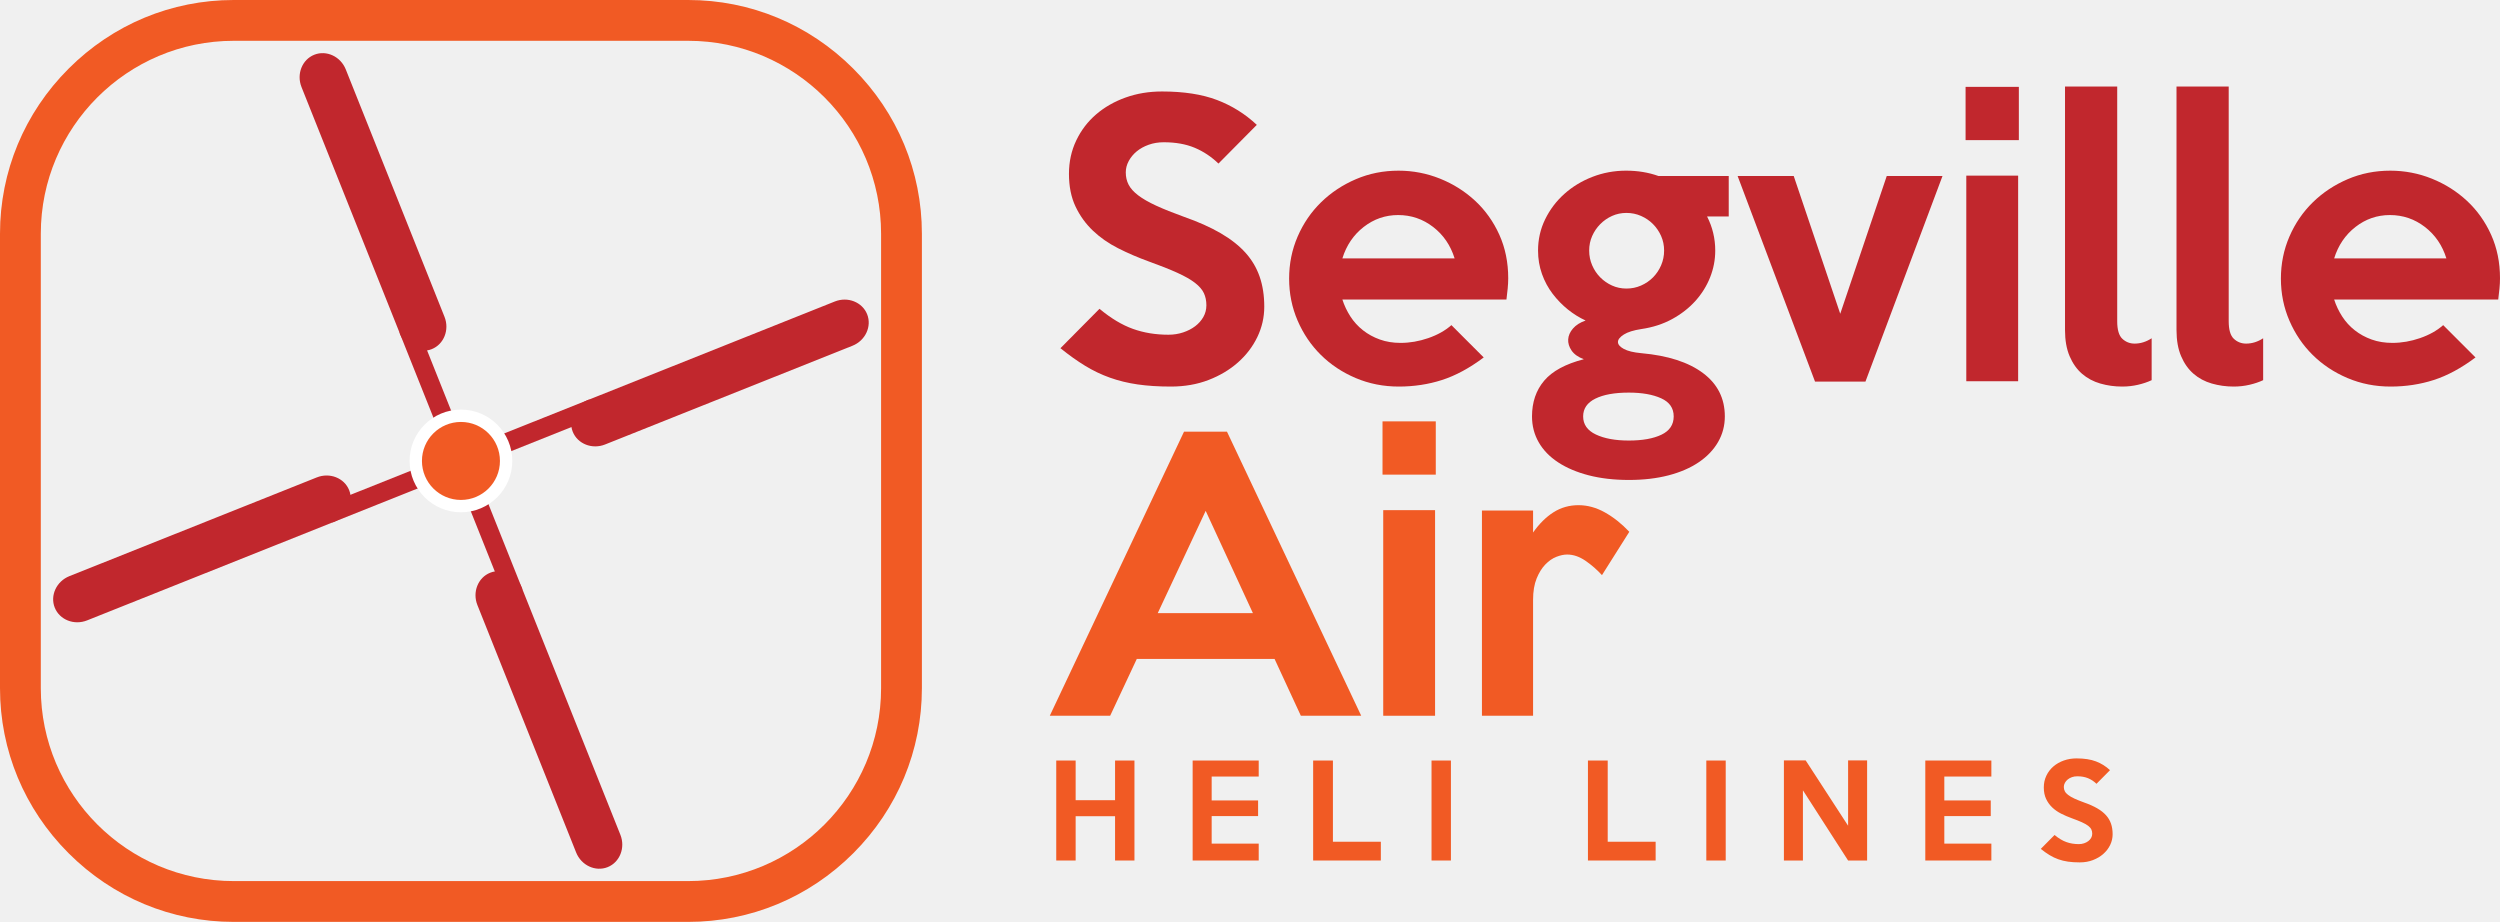
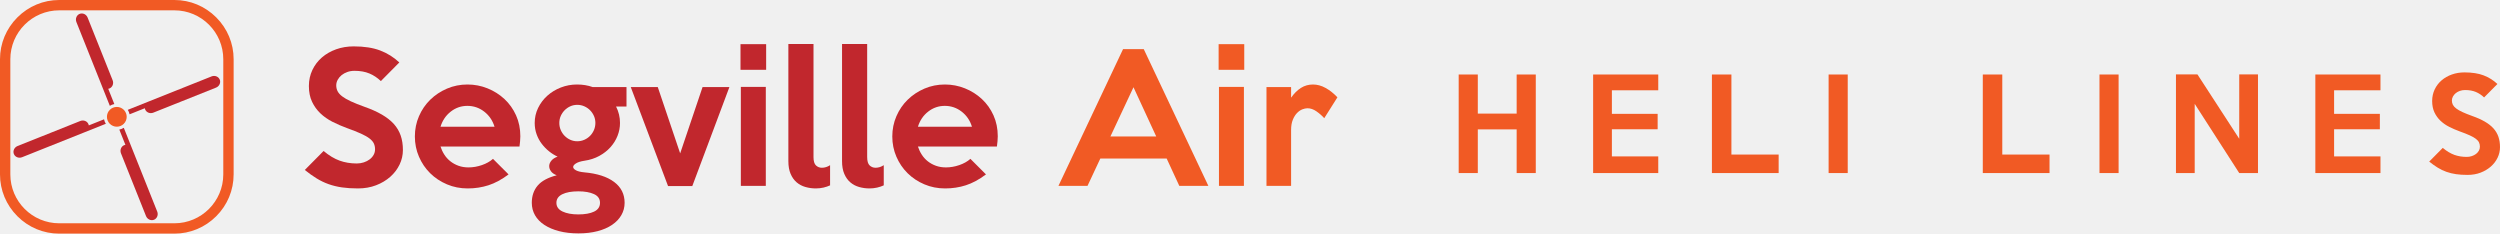
- <svg xmlns="http://www.w3.org/2000/svg" version="1.1" id="Layer_1" x="0px" y="0px" width="1817.892px" height="670.357px" viewBox="0 0 1817.892 670.357" enable-background="new 0 0 1817.892 670.357" xml:space="preserve">
+ <svg xmlns="http://www.w3.org/2000/svg" version="1.1" id="Layer_1" x="0px" y="0px" width="7173.37px" height="670.357px" viewBox="0 0 7173.37 670.357" enable-background="new 0 0 7173.37 670.357" xml:space="preserve">
  <g>
-     <g>
-       <path fill="#C1272D" d="M919.321,222.997c0,7.746-1.679,15.105-5.035,22.077c-3.357,6.972-8.049,13.128-14.073,18.462    c-6.028,5.337-13.169,9.598-21.432,12.781c-8.263,3.183-17.389,4.777-27.371,4.777c-8.953,0-17.002-0.516-24.143-1.549    c-7.145-1.033-13.859-2.667-20.141-4.906c-6.286-2.235-12.31-5.12-18.075-8.65c-5.77-3.526-11.749-7.787-17.946-12.781    l28.403-28.662c8.263,6.887,16.352,11.749,24.272,14.589c7.916,2.84,16.525,4.261,25.821,4.261c3.785,0,7.359-0.557,10.716-1.679    c3.357-1.118,6.282-2.623,8.779-4.519c2.493-1.892,4.474-4.131,5.939-6.713c1.46-2.583,2.195-5.423,2.195-8.521    c0-3.268-0.605-6.197-1.808-8.779c-1.207-2.583-3.357-5.076-6.455-7.488c-3.099-2.409-7.404-4.862-12.911-7.359    c-5.511-2.494-12.568-5.293-21.174-8.392c-7.577-2.751-14.847-5.895-21.819-9.425c-6.972-3.526-13.084-7.787-18.333-12.782    c-5.253-4.991-9.469-10.845-12.652-17.558c-3.188-6.714-4.777-14.629-4.777-23.756c0-8.779,1.763-16.869,5.293-24.272    c3.526-7.399,8.348-13.726,14.46-18.979c6.108-5.249,13.254-9.336,21.432-12.265c8.174-2.925,16.998-4.39,26.467-4.39    c15.836,0,29.178,2.066,40.023,6.197c10.845,4.131,20.484,10.159,28.92,18.075l-27.887,28.145    c-5.165-4.991-10.934-8.819-17.3-11.49c-6.371-2.667-13.859-4.002-22.465-4.002c-3.962,0-7.617,0.605-10.974,1.808    c-3.357,1.207-6.242,2.8-8.65,4.777c-2.413,1.981-4.349,4.305-5.81,6.972c-1.465,2.671-2.195,5.467-2.195,8.392    c0,3.272,0.686,6.241,2.065,8.908c1.376,2.671,3.7,5.253,6.972,7.747c3.268,2.498,7.618,4.995,13.04,7.488    c5.422,2.497,12.176,5.208,20.27,8.133c10.329,3.615,19.192,7.577,26.596,11.878c7.399,4.305,13.427,9.038,18.075,14.202    c4.648,5.165,8.089,10.974,10.328,17.43C918.199,207.633,919.321,214.908,919.321,222.997z" />
-       <path fill="#C1272D" d="M1096.712,202.34c0,2.413-0.129,4.906-0.387,7.488c-0.259,2.582-0.562,5.253-0.904,8.004H976.127    c1.376,4.305,3.313,8.392,5.81,12.265c2.493,3.874,5.552,7.23,9.167,10.07c3.614,2.84,7.702,5.08,12.265,6.714    c4.56,1.638,9.595,2.453,15.105,2.453c6.714,0,13.427-1.162,20.141-3.486c6.714-2.324,12.306-5.462,16.784-9.425l23.497,23.498    c-10.328,7.747-20.443,13.213-30.34,16.396c-9.901,3.183-20.358,4.777-31.373,4.777c-11.191,0-21.649-2.065-31.373-6.197    c-9.728-4.131-18.163-9.724-25.305-16.784c-7.146-7.056-12.781-15.363-16.913-24.917c-4.131-9.554-6.197-19.753-6.197-30.598    c0-10.845,2.066-21.044,6.197-30.598c4.132-9.554,9.813-17.857,17.042-24.917c7.23-7.057,15.662-12.652,25.305-16.784    c9.639-4.132,19.968-6.197,30.986-6.197c10.498,0,20.568,1.937,30.211,5.81c9.639,3.874,18.159,9.255,25.563,16.139    c7.399,6.887,13.254,15.105,17.559,24.659C1094.558,180.263,1096.712,190.809,1096.712,202.34z M1057.722,187.88    c-2.929-9.465-8.134-17.082-15.621-22.852c-7.488-5.766-15.969-8.65-25.435-8.65c-9.296,0-17.647,2.885-25.047,8.65    c-7.403,5.77-12.567,13.387-15.492,22.852H1057.722z" />
-       <path fill="#C1272D" d="M1257.062,157.411h-15.751c3.958,7.746,5.939,16.009,5.939,24.788c0,6.714-1.251,13.213-3.744,19.495    c-2.498,6.286-6.068,12.007-10.716,17.171c-4.648,5.164-10.288,9.554-16.913,13.169c-6.629,3.615-14.072,6.027-22.336,7.229    c-5.681,0.864-9.94,2.195-12.781,4.002c-2.84,1.808-4.261,3.615-4.261,5.422c0,1.808,1.421,3.486,4.261,5.035    c2.841,1.549,7.101,2.583,12.781,3.099c19.277,1.723,34.214,6.544,44.801,14.46c10.586,7.916,15.88,18.418,15.88,31.502    c0,6.713-1.63,12.911-4.891,18.591c-3.26,5.681-7.932,10.587-14.02,14.718s-13.419,7.314-21.997,9.554    c-8.577,2.235-18.18,3.357-28.811,3.357c-10.809,0-20.544-1.122-29.202-3.357c-8.662-2.239-16.082-5.382-22.255-9.425    c-6.173-4.046-10.89-8.908-14.149-14.589s-4.886-11.966-4.886-18.85c0-10.329,2.945-18.979,8.84-25.95    s15.505-12.176,28.831-15.622c-4.131-1.549-7.101-3.655-8.908-6.326c-1.808-2.667-2.627-5.378-2.453-8.134    c0.17-2.751,1.331-5.378,3.486-7.875c2.15-2.493,5.208-4.43,9.179-5.81c-4.511-2.066-8.8-4.732-12.875-8.005    c-4.074-3.268-7.758-7.056-11.051-11.361c-3.292-4.301-5.895-9.122-7.799-14.46c-1.908-5.333-2.86-11.014-2.86-17.042    c0-8.089,1.719-15.662,5.164-22.723c3.441-7.057,8.09-13.209,13.943-18.462c5.851-5.249,12.653-9.381,20.399-12.395    c7.746-3.01,15.92-4.519,24.53-4.519c8.432,0,16.268,1.291,23.497,3.873h51.126V157.411z M1217.039,302.785    c0-6.027-3.046-10.417-9.131-13.169c-6.088-2.755-13.931-4.131-23.533-4.131c-10.288,0-18.394,1.46-24.309,4.39    c-5.914,2.925-8.872,7.23-8.872,12.911c0,5.85,3.087,10.24,9.26,13.169c6.173,2.925,14.145,4.39,23.921,4.39    c9.941,0,17.873-1.42,23.788-4.261C1214.077,313.242,1217.039,308.809,1217.039,302.785z M1210.067,182.199    c0-3.784-0.727-7.314-2.175-10.586c-1.452-3.268-3.413-6.153-5.883-8.65c-2.473-2.493-5.374-4.474-8.698-5.939    c-3.324-1.46-6.863-2.195-10.615-2.195s-7.246,0.734-10.485,2.195c-3.244,1.465-6.101,3.446-8.569,5.939    c-2.474,2.498-4.435,5.382-5.883,8.65c-1.452,3.272-2.175,6.802-2.175,10.586c0,3.789,0.723,7.359,2.175,10.716    c1.448,3.357,3.409,6.286,5.883,8.779c2.469,2.498,5.325,4.479,8.569,5.939c3.239,1.464,6.733,2.195,10.485,2.195    s7.291-0.73,10.615-2.195c3.324-1.46,6.226-3.441,8.698-5.939c2.47-2.493,4.431-5.422,5.883-8.779    C1209.341,189.559,1210.067,185.988,1210.067,182.199z" />
-       <path fill="#C1272D" d="M1412.506,127.975l-56.032,149.505h-36.666l-56.291-149.505h40.798l33.826,100.187l33.825-100.187    H1412.506z" />
-       <path fill="#C1272D" d="M1468.018,101.895h-38.731V63.163h38.731V101.895z M1467.501,277.222h-37.699V127.716h37.699V277.222z" />
-       <path fill="#C1272D" d="M1564.589,276.447c-2.93,1.375-6.242,2.493-9.941,3.356c-3.704,0.859-7.532,1.291-11.49,1.291    c-5.512,0-10.805-0.734-15.881-2.195c-5.079-1.464-9.513-3.829-13.298-7.101c-3.788-3.268-6.802-7.529-9.037-12.782    c-2.239-5.249-3.356-11.575-3.356-18.979V62.905h37.957v170.678c0,6.197,1.246,10.458,3.744,12.782    c2.493,2.324,5.463,3.486,8.908,3.486c4.301,0,8.433-1.291,12.395-3.873V276.447z" />
-       <path fill="#C1272D" d="M1645.666,276.447c-2.93,1.375-6.242,2.493-9.941,3.356c-3.704,0.859-7.532,1.291-11.49,1.291    c-5.512,0-10.805-0.734-15.881-2.195c-5.079-1.464-9.513-3.829-13.298-7.101c-3.788-3.268-6.802-7.529-9.037-12.782    c-2.239-5.249-3.356-11.575-3.356-18.979V62.905h37.957v170.678c0,6.197,1.246,10.458,3.744,12.782    c2.493,2.324,5.463,3.486,8.908,3.486c4.301,0,8.433-1.291,12.395-3.873V276.447z" />
-       <path fill="#C1272D" d="M1817.892,202.34c0,2.413-0.129,4.906-0.387,7.488c-0.259,2.582-0.562,5.253-0.904,8.004h-119.294    c1.376,4.305,3.313,8.392,5.81,12.265c2.493,3.874,5.552,7.23,9.167,10.07c3.614,2.84,7.702,5.08,12.265,6.714    c4.56,1.638,9.595,2.453,15.105,2.453c6.714,0,13.427-1.162,20.141-3.486c6.714-2.324,12.306-5.462,16.784-9.425l23.497,23.498    c-10.328,7.747-20.443,13.213-30.34,16.396c-9.901,3.183-20.358,4.777-31.373,4.777c-11.191,0-21.649-2.065-31.373-6.197    c-9.728-4.131-18.163-9.724-25.305-16.784c-7.146-7.056-12.781-15.363-16.913-24.917c-4.131-9.554-6.197-19.753-6.197-30.598    c0-10.845,2.066-21.044,6.197-30.598c4.132-9.554,9.813-17.857,17.042-24.917c7.23-7.057,15.662-12.652,25.305-16.784    c9.639-4.132,19.968-6.197,30.986-6.197c10.498,0,20.568,1.937,30.211,5.81c9.639,3.874,18.159,9.255,25.563,16.139    c7.399,6.887,13.254,15.105,17.559,24.659C1815.737,180.263,1817.892,190.809,1817.892,202.34z M1778.901,187.88    c-2.929-9.465-8.134-17.082-15.621-22.852c-7.488-5.766-15.969-8.65-25.435-8.65c-9.296,0-17.647,2.885-25.047,8.65    c-7.403,5.77-12.567,13.387-15.492,22.852H1778.901z" />
-       <path fill="#F15A24" d="M989.813,520.462h-43.896l-19.107-41.314H826.623l-19.366,41.314H763.36l97.604-206.57h31.244    L989.813,520.462z M911.058,445.839l-34.342-74.366l-34.859,74.366H911.058z" />
-       <path fill="#F15A24" d="M1044.036,345.135h-38.731v-38.732h38.731V345.135z M1043.52,520.462h-37.699V370.957h37.699V520.462z" />
-       <path fill="#F15A24" d="M1184.762,386.708l-19.883,31.502c-3.615-3.958-7.617-7.444-12.007-10.458    c-4.39-3.01-8.823-4.519-13.298-4.519c-2.413,0-5.035,0.561-7.876,1.678c-2.84,1.122-5.511,2.97-8.004,5.552    c-2.498,2.582-4.607,5.983-6.326,10.199c-1.723,4.22-2.582,9.425-2.582,15.622v84.177h-37.183V371.215h37.183v16.009    c4.474-6.367,9.425-11.272,14.847-14.718c5.423-3.441,11.49-5.164,18.204-5.164c6.54,0,12.951,1.767,19.237,5.293    C1173.355,376.166,1179.25,380.857,1184.762,386.708z" />
-     </g>
-     <g>
-       <path fill="#F15A24" d="M824.929,625.726h-14.104v-32.212h-28.663v32.212h-14.104v-72.704h14.104v28.846h28.663v-28.846h14.104    V625.726z" />
-       <path fill="#F15A24" d="M915.283,625.726h-48.044v-72.704h48.044v11.647H881.07v17.38h33.758v11.374H881.07v20.019h34.213V625.726    z" />
-       <path fill="#F15A24" d="M1004.092,625.726h-49.228v-72.704h14.377v59.055h34.851V625.726z" />
-       <path fill="#F15A24" d="M1055.048,625.726h-14.104v-72.704h14.104V625.726z" />
-       <path fill="#F15A24" d="M1203.909,625.726h-49.228v-72.704h14.377v59.055h34.851V625.726z" />
-       <path fill="#F15A24" d="M1254.865,625.726h-14.104v-72.704h14.104V625.726z" />
-       <path fill="#F15A24" d="M1357.686,625.726h-13.831l-32.849-51.047v51.047h-13.831v-72.795h15.833l30.847,47.499v-47.499h13.831    V625.726z" />
-       <path fill="#F15A24" d="M1448.04,625.726h-48.045v-72.704h48.045v11.647h-34.214v17.38h33.759v11.374h-33.759v20.019h34.214    V625.726z" />
-       <path fill="#F15A24" d="M1536.211,606.617c0,2.729-0.592,5.323-1.774,7.779c-1.183,2.457-2.837,4.627-4.959,6.507    c-2.124,1.881-4.641,3.382-7.553,4.504s-6.128,1.684-9.646,1.684c-3.154,0-5.991-0.183-8.508-0.546    c-2.518-0.364-4.884-0.94-7.098-1.729c-2.215-0.787-4.338-1.804-6.369-3.048c-2.033-1.243-4.141-2.744-6.324-4.504l10.01-10.101    c2.911,2.427,5.762,4.14,8.553,5.141c2.79,1.001,5.824,1.502,9.1,1.502c1.334,0,2.594-0.196,3.776-0.592    c1.183-0.394,2.214-0.924,3.094-1.592c0.879-0.667,1.576-1.456,2.093-2.366c0.515-0.91,0.773-1.911,0.773-3.003    c0-1.151-0.213-2.184-0.637-3.094c-0.426-0.91-1.184-1.788-2.275-2.639c-1.092-0.849-2.608-1.713-4.55-2.594    c-1.941-0.878-4.429-1.865-7.461-2.957c-2.67-0.97-5.232-2.077-7.689-3.321c-2.456-1.242-4.61-2.744-6.46-4.504    c-1.852-1.759-3.337-3.822-4.459-6.188c-1.123-2.366-1.684-5.155-1.684-8.372c0-3.094,0.622-5.944,1.865-8.553    c1.243-2.607,2.942-4.837,5.096-6.688c2.153-1.85,4.671-3.29,7.553-4.322c2.881-1.03,5.99-1.547,9.327-1.547    c5.58,0,10.282,0.729,14.104,2.185c3.822,1.455,7.219,3.58,10.191,6.369l-9.827,9.918c-1.82-1.759-3.854-3.107-6.097-4.049    c-2.245-0.939-4.884-1.41-7.916-1.41c-1.396,0-2.685,0.213-3.867,0.637c-1.184,0.425-2.2,0.986-3.049,1.684    c-0.85,0.698-1.532,1.517-2.047,2.457c-0.517,0.94-0.773,1.926-0.773,2.957c0,1.153,0.241,2.199,0.728,3.139    c0.485,0.941,1.304,1.852,2.457,2.73c1.151,0.88,2.685,1.76,4.595,2.639c1.911,0.88,4.291,1.835,7.144,2.866    c3.64,1.273,6.763,2.67,9.372,4.186c2.607,1.518,4.731,3.185,6.369,5.005c1.639,1.819,2.851,3.867,3.641,6.142    C1535.815,601.203,1536.211,603.767,1536.211,606.617z" />
-     </g>
+     <path fill="#C1272D" d="M1156.083,430.317c0,14.714-3.188,28.694-9.563,41.937c-6.378,13.242-15.291,24.936-26.731,35.068   c-11.451,10.14-25.016,18.232-40.711,24.279c-15.696,6.047-33.03,9.073-51.991,9.073c-17.006,0-32.295-0.98-45.859-2.941   c-13.572-1.964-26.326-5.066-38.258-9.319c-11.939-4.246-23.383-9.726-34.333-16.432c-10.959-6.698-22.318-14.792-34.088-24.279   l53.952-54.442c15.695,13.082,31.062,22.316,46.105,27.711c15.036,5.396,31.39,8.094,49.048,8.094   c7.189,0,13.979-1.059,20.355-3.189c6.376-2.123,11.933-4.981,16.676-8.583c4.736-3.594,8.5-7.847,11.281-12.752   c2.774-4.905,4.17-10.301,4.17-16.186c0-6.207-1.15-11.772-3.434-16.676c-2.292-4.905-6.377-9.642-12.262-14.224   c-5.886-4.576-14.063-9.236-24.523-13.979c-10.47-4.737-23.873-10.054-40.222-15.94c-14.392-5.227-28.202-11.198-41.444-17.904   c-13.243-6.698-24.854-14.79-34.824-24.279c-9.978-9.48-17.987-20.6-24.034-33.352c-6.055-12.754-9.075-27.789-9.075-45.125   c0-16.677,3.35-32.042,10.055-46.105c6.698-14.056,15.856-26.072,27.467-36.05c11.604-9.971,25.176-17.733,40.71-23.298   c15.526-5.557,32.287-8.338,50.274-8.338c30.08,0,55.425,3.925,76.024,11.772c20.601,7.847,38.909,19.297,54.934,34.333   l-52.972,53.463c-9.81-9.48-20.769-16.752-32.861-21.826c-12.102-5.066-26.325-7.604-42.673-7.604   c-7.525,0-14.47,1.151-20.845,3.434c-6.377,2.292-11.856,5.318-16.432,9.074c-4.583,3.763-8.262,8.177-11.035,13.243   c-2.783,5.074-4.17,10.384-4.17,15.94c0,6.216,1.303,11.855,3.924,16.922c2.613,5.073,7.027,9.978,13.243,14.715   c6.207,4.744,14.47,9.488,24.77,14.224c10.3,4.744,23.129,9.894,38.503,15.45c19.619,6.867,36.456,14.393,50.52,22.561   c14.055,8.178,25.504,17.168,34.334,26.978c8.828,9.81,15.365,20.846,19.618,33.108   C1153.952,401.134,1156.083,414.951,1156.083,430.317z" />
+     <path fill="#C1272D" d="M1493.04,391.079c0,4.583-0.243,9.319-0.733,14.225c-0.492,4.904-1.067,9.978-1.718,15.205h-226.603   c2.614,8.177,6.293,15.941,11.036,23.297c4.735,7.358,10.546,13.734,17.413,19.13c6.865,5.395,14.63,9.648,23.297,12.752   c8.66,3.11,18.226,4.659,28.693,4.659c12.753,0,25.504-2.206,38.258-6.622c12.752-4.414,23.374-10.375,31.881-17.901l44.634,44.633   c-19.618,14.716-38.832,25.099-57.632,31.146c-18.807,6.047-38.671,9.073-59.593,9.073c-21.259,0-41.124-3.922-59.595-11.77   c-18.478-7.848-34.501-18.471-48.066-31.883c-13.573-13.402-24.278-29.182-32.127-47.332   c-7.848-18.147-11.771-37.521-11.771-58.121s3.924-39.975,11.771-58.122c7.849-18.148,18.639-33.92,32.372-47.332   c13.734-13.403,29.75-24.033,48.066-31.881c18.31-7.848,37.93-11.771,58.859-11.771c19.941,0,39.07,3.678,57.387,11.035   c18.308,7.358,34.494,17.582,48.556,30.655c14.056,13.082,25.177,28.693,33.354,46.841   C1488.949,349.143,1493.04,369.176,1493.04,391.079z M1418.979,363.612c-5.563-17.979-15.45-32.447-29.673-43.407   c-14.225-10.952-30.334-16.432-48.313-16.432c-17.658,0-33.522,5.479-47.577,16.432c-14.063,10.959-23.872,25.428-29.429,43.407   H1418.979z" />
+     <path fill="#C1272D" d="M1797.628,305.736h-29.919c7.519,14.714,11.282,30.41,11.282,47.085c0,12.753-2.376,25.099-7.112,37.032   c-4.744,11.941-11.526,22.808-20.354,32.617c-8.83,9.81-19.543,18.147-32.128,25.015c-12.591,6.866-26.73,11.449-42.427,13.732   c-10.791,1.641-18.883,4.169-24.279,7.604c-5.394,3.434-8.093,6.867-8.093,10.299c0,3.434,2.699,6.622,8.093,9.564   c5.396,2.944,13.488,4.905,24.279,5.886c36.617,3.272,64.989,12.432,85.1,27.466c20.107,15.037,30.164,34.985,30.164,59.839   c0,12.753-3.096,24.524-9.29,35.316c-6.191,10.789-15.066,20.108-26.63,27.956c-11.564,7.849-25.49,13.894-41.784,18.147   c-16.293,4.247-34.533,6.377-54.727,6.377c-20.53,0-39.024-2.13-55.47-6.377c-16.454-4.254-30.549-10.223-42.274-17.902   c-11.726-7.687-20.685-16.921-26.876-27.712c-6.193-10.789-9.281-22.729-9.281-35.806c0-19.619,5.596-36.049,16.792-49.293   c11.196-13.242,29.451-23.128,54.765-29.674c-7.847-2.943-13.487-6.943-16.921-12.017c-3.435-5.066-4.99-10.215-4.661-15.449   c0.323-5.227,2.529-10.216,6.623-14.959c4.085-4.736,9.894-8.414,17.436-11.035c-8.568-3.925-16.716-8.991-24.457-15.206   c-7.738-6.207-14.735-13.404-20.99-21.581c-6.254-8.169-11.197-17.328-14.814-27.467c-3.625-10.131-5.434-20.921-5.434-32.372   c0-15.366,3.266-29.75,9.81-43.162c6.537-13.404,15.367-25.091,26.486-35.068c11.113-9.971,24.035-17.82,38.748-23.544   c14.714-5.718,30.24-8.583,46.597-8.583c16.016,0,30.9,2.452,44.634,7.357h97.113V305.736z M1721.605,581.875   c0-11.448-5.786-19.785-17.345-25.014c-11.563-5.234-26.462-7.848-44.702-7.848c-19.542,0-34.938,2.774-46.175,8.339   c-11.233,5.556-16.853,13.733-16.853,24.522c0,11.112,5.864,19.451,17.59,25.017c11.726,5.555,26.868,8.338,45.438,8.338   c18.885,0,33.951-2.698,45.187-8.095C1715.979,601.74,1721.605,593.318,1721.605,581.875z M1708.362,352.821   c0-7.188-1.38-13.894-4.132-20.109c-2.758-6.207-6.482-11.687-11.174-16.432c-4.697-4.735-10.208-8.498-16.522-11.281   c-6.314-2.773-13.037-4.169-20.164-4.169s-13.765,1.396-19.917,4.169c-6.162,2.783-11.588,6.546-16.278,11.281   c-4.698,4.745-8.423,10.225-11.174,16.432c-2.759,6.215-4.131,12.921-4.131,20.109c0,7.197,1.372,13.98,4.131,20.356   c2.751,6.375,6.476,11.94,11.174,16.676c4.69,4.745,10.116,8.507,16.278,11.281c6.152,2.782,12.79,4.169,19.917,4.169   s13.85-1.388,20.164-4.169c6.314-2.774,11.825-6.537,16.522-11.281c4.691-4.735,8.416-10.3,11.174-16.676   C1706.982,366.801,1708.362,360.018,1708.362,352.821z" />
+     <path fill="#C1272D" d="M2092.898,249.821l-106.434,283.988h-69.648l-106.926-283.988h77.496l64.254,190.306l64.252-190.306   H2092.898z" />
+     <path fill="#C1272D" d="M2198.343,200.282h-73.571V126.71h73.571V200.282z M2197.361,533.319h-71.609V249.33h71.609V533.319z" />
+     <path fill="#C1272D" d="M2381.784,531.848c-5.565,2.612-11.856,4.736-18.884,6.375c-7.036,1.633-14.309,2.452-21.826,2.452   c-10.47,0-20.523-1.395-30.166-4.168c-9.647-2.781-18.069-7.272-25.26-13.487c-7.195-6.209-12.92-14.303-17.166-24.279   c-4.254-9.971-6.375-21.988-6.375-36.051V126.22h72.1v324.207c0,11.772,2.367,19.866,7.112,24.28   c4.736,4.413,10.376,6.621,16.921,6.621c8.17,0,16.018-2.453,23.544-7.357V531.848z" />
+     <path fill="#C1272D" d="M2535.792,531.848c-5.565,2.612-11.857,4.736-18.884,6.375c-7.036,1.633-14.308,2.452-21.826,2.452   c-10.47,0-20.523-1.395-30.166-4.168c-9.647-2.781-18.069-7.272-25.26-13.487c-7.195-6.209-12.92-14.303-17.166-24.279   c-4.254-9.971-6.375-21.988-6.375-36.051V126.22h72.1v324.207c0,11.772,2.367,19.866,7.112,24.28   c4.735,4.413,10.377,6.621,16.921,6.621c8.17,0,16.019-2.453,23.544-7.357V531.848z" />
+     <path fill="#C1272D" d="M2862.94,391.079c0,4.583-0.245,9.319-0.735,14.225c-0.491,4.904-1.065,9.978-1.718,15.205h-226.601   c2.614,8.177,6.292,15.941,11.036,23.297c4.735,7.358,10.546,13.734,17.412,19.13c6.864,5.395,14.631,9.648,23.296,12.752   c8.662,3.11,18.227,4.659,28.694,4.659c12.754,0,25.505-2.206,38.257-6.622c12.754-4.414,23.376-10.375,31.883-17.901   l44.633,44.633c-19.619,14.716-38.832,25.099-57.631,31.146c-18.809,6.047-38.672,9.073-59.594,9.073   c-21.259,0-41.124-3.922-59.594-11.77c-18.479-7.848-34.502-18.471-48.067-31.883c-13.573-13.402-24.278-29.182-32.126-47.332   c-7.848-18.147-11.772-37.521-11.772-58.121s3.925-39.975,11.772-58.122c7.848-18.148,18.639-33.92,32.371-47.332   c13.734-13.403,29.75-24.033,48.067-31.881c18.308-7.848,37.929-11.771,58.858-11.771c19.941,0,39.07,3.678,57.387,11.035   c18.309,7.358,34.494,17.582,48.557,30.655c14.055,13.082,25.177,28.693,33.353,46.841   C2858.849,349.143,2862.94,369.176,2862.94,391.079z M2788.877,363.612c-5.563-17.979-15.449-32.447-29.672-43.407   c-14.225-10.952-30.333-16.432-48.314-16.432c-17.657,0-33.521,5.479-47.577,16.432c-14.062,10.959-23.87,25.428-29.427,43.407   H2788.877z" />
+     <path fill="#F15A24" d="M3467.206,533.319h-83.382l-36.296-78.478h-190.306l-36.787,78.478h-83.383l185.403-392.386h59.348   L3467.206,533.319z M3317.609,391.57l-65.234-141.259L3186.16,391.57H3317.609z" />
+     <path fill="#F15A24" d="M3570.203,200.282h-73.571V126.71h73.571V200.282z M3569.223,533.319h-71.611V249.33h71.611V533.319z" />
+     <path fill="#F15A24" d="M3837.517,279.249l-37.768,59.839c-6.868-7.517-14.47-14.14-22.808-19.864   c-8.338-5.716-16.76-8.583-25.259-8.583c-4.585,0-9.565,1.065-14.962,3.188c-5.394,2.131-10.467,5.642-15.203,10.546   c-4.745,4.905-8.752,11.366-12.016,19.374c-3.273,8.018-4.906,17.903-4.906,29.676v159.896h-70.629V249.821h70.629v30.41   c8.498-12.094,17.903-21.413,28.202-27.957c10.301-6.538,21.826-9.81,34.579-9.81c12.423,0,24.602,3.357,36.542,10.055   C3815.85,259.224,3827.047,268.136,3837.517,279.249z" />
  </g>
  <g>
-     <path fill="#F15A24" d="M500.422,670.357H169.936c-45.22,0-87.848-17.724-120.03-49.906C17.723,588.27,0,545.642,0,500.422V169.936   c0-45.22,17.723-87.848,49.906-120.03C82.088,17.723,124.715,0,169.936,0h330.486c45.22,0,87.848,17.723,120.03,49.906   c32.183,32.182,49.906,74.81,49.906,120.03v330.486c0,45.22-17.723,87.848-49.906,120.029   C588.27,652.634,545.642,670.357,500.422,670.357z M169.936,29.671c-77.342,0-140.265,62.922-140.265,140.265v330.486   c0,77.342,62.922,140.264,140.265,140.264h330.486c77.342,0,140.265-62.922,140.265-140.264V169.936   c0-77.342-62.922-140.265-140.265-140.265H169.936z" />
+     <path fill="#F15A24" d="M4406.675,496.56h-54.86V371.265h-111.492V496.56h-54.86V213.761h54.86V325.96h111.492V213.761h54.86   V496.56z" />
+     <path fill="#F15A24" d="M4758.133,496.56h-186.882V213.761h186.882v45.304h-133.082v67.603h131.313v44.243h-131.313v77.867h133.082   V496.56z" />
+     <path fill="#F15A24" d="M5103.572,496.56H4912.09V213.761h55.924v229.708h135.559V496.56z" />
+     <path fill="#F15A24" d="M5301.773,496.56h-54.861V213.761h54.861V496.56z" />
+     <path fill="#F15A24" d="M5880.806,496.56h-191.482V213.761h55.923v229.708h135.56V496.56z" />
+     <path fill="#F15A24" d="M6079.006,496.56h-54.861V213.761h54.861V496.56z" />
+     <path fill="#F15A24" d="M6478.953,496.56h-53.799l-127.773-198.561V496.56h-53.799V213.407h61.587l119.985,184.757V213.407h53.799   V496.56z" />
+     <path fill="#F15A24" d="M6830.408,496.56h-186.882V213.761h186.882v45.304h-133.083v67.603h131.313v44.243h-131.313v77.867h133.083   V496.56z" />
+     <path fill="#F15A24" d="M7173.37,422.232c0,10.618-2.3,20.706-6.901,30.262c-4.602,9.557-11.033,17.996-19.289,25.307   c-8.264,7.317-18.051,13.157-29.377,17.52c-11.326,4.364-23.837,6.547-37.52,6.547c-12.271,0-23.305-0.707-33.092-2.123   c-9.795-1.415-18.998-3.655-27.609-6.725c-8.615-3.064-16.872-7.018-24.774-11.857c-7.909-4.833-16.104-10.673-24.599-17.52   l38.934-39.288c11.326,9.44,22.414,16.104,33.27,19.998c10.851,3.894,22.652,5.84,35.395,5.84c5.188,0,10.088-0.763,14.689-2.301   c4.6-1.532,8.609-3.595,12.033-6.194c3.418-2.594,6.133-5.663,8.141-9.202c2.002-3.539,3.008-7.433,3.008-11.68   c0-4.479-0.83-8.494-2.477-12.034c-1.654-3.54-4.602-6.958-8.85-10.264c-4.247-3.302-10.148-6.665-17.696-10.088   c-7.554-3.417-17.228-7.255-29.024-11.502c-10.385-3.772-20.351-8.08-29.906-12.919c-9.557-4.833-17.936-10.673-25.131-17.52   c-7.2-6.841-12.979-14.865-17.343-24.068c-4.368-9.202-6.548-20.053-6.548-32.563c0-12.034,2.416-23.123,7.256-33.271   c4.834-10.143,11.442-18.814,19.82-26.015c8.373-7.195,18.167-12.797,29.377-16.812c11.205-4.01,23.301-6.017,36.279-6.017   c21.707,0,39.995,2.832,54.861,8.495c14.865,5.663,28.076,13.925,39.641,24.775l-38.225,38.58   c-7.08-6.841-14.987-12.089-23.715-15.75c-8.732-3.656-18.996-5.486-30.793-5.486c-5.431,0-10.441,0.83-15.042,2.478   c-4.603,1.653-8.556,3.838-11.858,6.547c-3.307,2.715-5.961,5.901-7.963,9.557c-2.008,3.661-3.009,7.493-3.009,11.502   c0,4.485,0.94,8.556,2.832,12.211c1.886,3.662,5.071,7.201,9.556,10.619c4.48,3.423,10.442,6.846,17.875,10.264   c7.432,3.423,16.689,7.14,27.784,11.149c14.158,4.956,26.308,10.386,36.456,16.282c10.143,5.9,18.405,12.388,24.775,19.466   c6.371,7.079,11.088,15.042,14.158,23.891C7171.833,401.173,7173.37,411.144,7173.37,422.232z" />
+   </g>
+   <g>
+     <path fill="#F15A24" d="M500.422,670.358H169.936c-45.22,0-87.847-17.725-120.03-49.906C17.724,588.271,0,545.642,0,500.423   V169.936c0-45.22,17.724-87.848,49.906-120.029C82.088,17.724,124.716,0,169.936,0h330.486c45.22,0,87.847,17.724,120.03,49.906   c32.182,32.182,49.906,74.81,49.906,120.029v330.487c0,45.219-17.724,87.848-49.906,120.029   C588.269,652.634,545.642,670.358,500.422,670.358z M169.936,29.672c-77.342,0-140.264,62.922-140.264,140.264v330.487   c0,77.342,62.922,140.264,140.264,140.264h330.486c77.342,0,140.264-62.922,140.264-140.264V169.936   c0-77.342-62.922-140.264-140.264-140.264H169.936z" />
    <g>
      <g>
-         <rect x="264.351" y="280.252" transform="matrix(0.3707 0.9288 -0.9288 0.3707 465.6086 -112.794)" fill="#C1272D" width="103.366" height="13.837" />
-         <g>
-           <path fill="#C1272D" d="M219.244,63.309c-3.75-9.395,0.424-19.971,9.274-23.503c8.85-3.532,19.158,1.265,22.908,10.659      l71.8,179.91c3.75,9.395-0.424,19.971-9.274,23.503c-8.851,3.532-19.159-1.265-22.908-10.659L219.244,63.309z" />
-         </g>
+         <path fill="#C1272D" d="M290.453,241.734l0.59,1.48c0.01,0.02,0.01,0.03,0.02,0.05l24.104,60.396     c1.923-1.218,3.979-2.284,6.17-3.159c2.202-0.879,4.439-1.523,6.684-1.964l-17.448-43.724c1.14-0.189,2.27-0.5,3.38-0.939     c8.85-3.53,13.02-14.11,9.27-23.5l-71.8-179.91c-3.75-9.39-14.05-14.19-22.9-10.66s-13.03,14.11-9.28,23.5L290.453,241.734z" />
+         <path fill="#C1272D" d="M300.5,349.018c-0.876-2.196-1.519-4.427-1.96-6.666l-43.717,17.443c-0.19-1.14-0.5-2.271-0.94-3.38     c-3.53-8.851-14.11-13.021-23.5-9.271l-179.91,71.801c-9.4,3.75-14.19,14.06-10.66,22.909c3.53,8.851,14.11,13.021,23.5,9.271     l178.43-71.21l1.48-0.59c0.02-0.011,0.03-0.011,0.05-0.021l60.394-24.105C302.446,353.272,301.376,351.213,300.5,349.018z" />
+         <path fill="#C1272D" d="M630.543,228.505c-3.53-8.85-14.11-13.021-23.5-9.271l-178.43,71.211v-0.011l-61.929,24.721     c1.222,1.927,2.292,3.987,3.168,6.185c0.877,2.197,1.52,4.428,1.961,6.668l43.72-17.453c0.19,1.141,0.5,2.271,0.94,3.38     c3.53,8.851,14.11,13.03,23.5,9.28l179.91-71.8C629.273,247.665,634.073,237.354,630.543,228.505z" />
+         <path fill="#C1272D" d="M379.913,428.615l-0.59-1.48c-0.01-0.02-0.01-0.03-0.02-0.05l-24.106-60.396     c-1.927,1.221-3.986,2.29-6.181,3.166c-2.197,0.877-4.429,1.521-6.669,1.961l17.446,43.72c-1.14,0.189-2.27,0.5-3.38,0.939     c-8.85,3.53-13.02,14.11-9.27,23.5l71.8,179.911c3.75,9.389,14.06,14.189,22.91,10.66c8.85-3.531,13.02-14.111,9.27-23.5     L379.913,428.615z" />
      </g>
-       <g>
-         <rect x="302.651" y="376.262" transform="matrix(-0.3707 -0.9288 0.9288 -0.3707 129.787 854.3046)" fill="#C1272D" width="103.366" height="13.837" />
-         <g>
-           <path fill="#C1272D" d="M451.124,607.041c3.75,9.395-0.424,19.971-9.274,23.503c-8.85,3.532-19.158-1.265-22.908-10.659      l-71.8-179.91c-3.75-9.395,0.424-19.971,9.274-23.502c8.85-3.532,19.158,1.265,22.908,10.659L451.124,607.041z" />
-         </g>
-       </g>
-       <g>
-         <rect x="331.494" y="309.102" transform="matrix(-0.9288 0.3707 -0.3707 -0.9288 856.1979 467.4995)" fill="#C1272D" width="103.367" height="13.837" />
-         <g>
-           <path fill="#C1272D" d="M607.039,219.23c9.395-3.75,19.971,0.424,23.503,9.274s-1.265,19.158-10.659,22.908l-179.91,71.801      c-9.395,3.75-19.971-0.424-23.503-9.274c-3.532-8.85,1.265-19.158,10.659-22.908L607.039,219.23z" />
-         </g>
-       </g>
-       <g>
-         <rect x="235.492" y="347.417" transform="matrix(0.9288 -0.3707 0.3707 0.9288 -110.8826 131.6848)" fill="#C1272D" width="103.366" height="13.837" />
-         <g>
-           <path fill="#C1272D" d="M63.313,451.126c-9.395,3.75-19.971-0.424-23.503-9.274c-3.532-8.85,1.264-19.158,10.659-22.908      l179.91-71.801c9.395-3.75,19.971,0.424,23.503,9.274c3.532,8.85-1.264,19.159-10.659,22.908L63.313,451.126z" />
-         </g>
-       </g>
-       <circle fill="#FFFFFF" cx="335.176" cy="335.178" r="37.336" />
      <circle fill="#F15A24" cx="335.176" cy="335.178" r="28.356" />
    </g>
  </g>
</svg>
